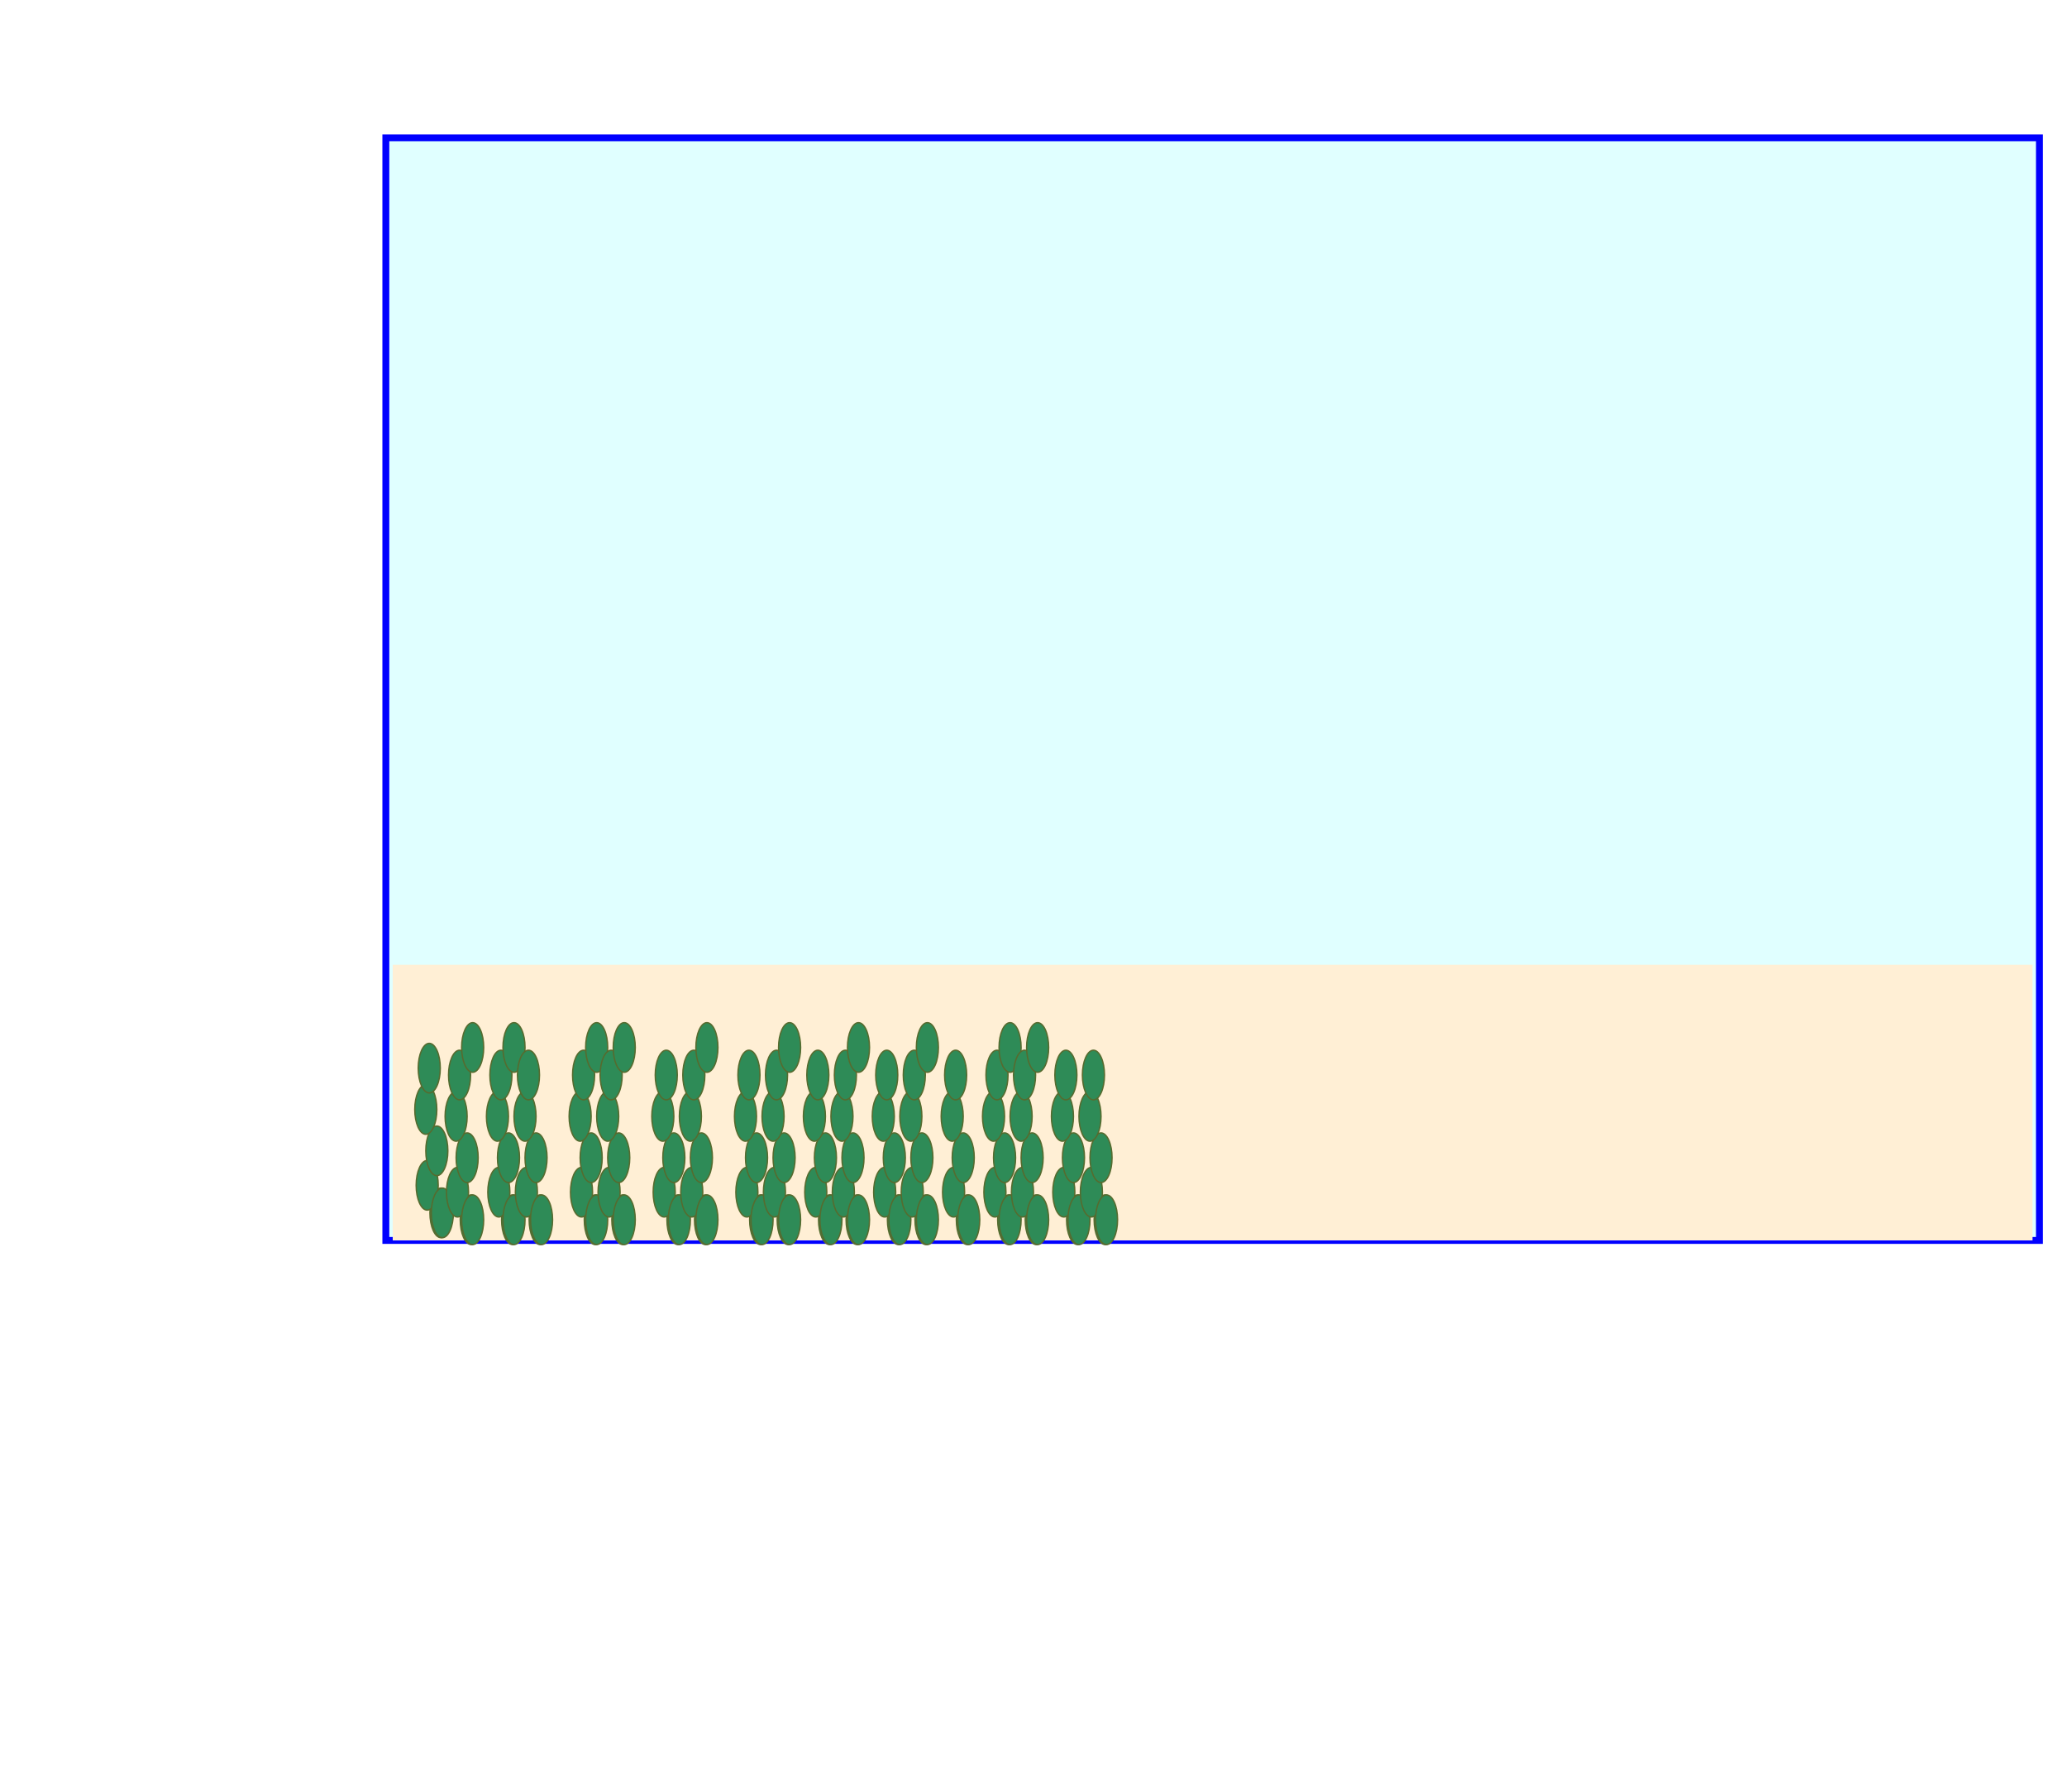
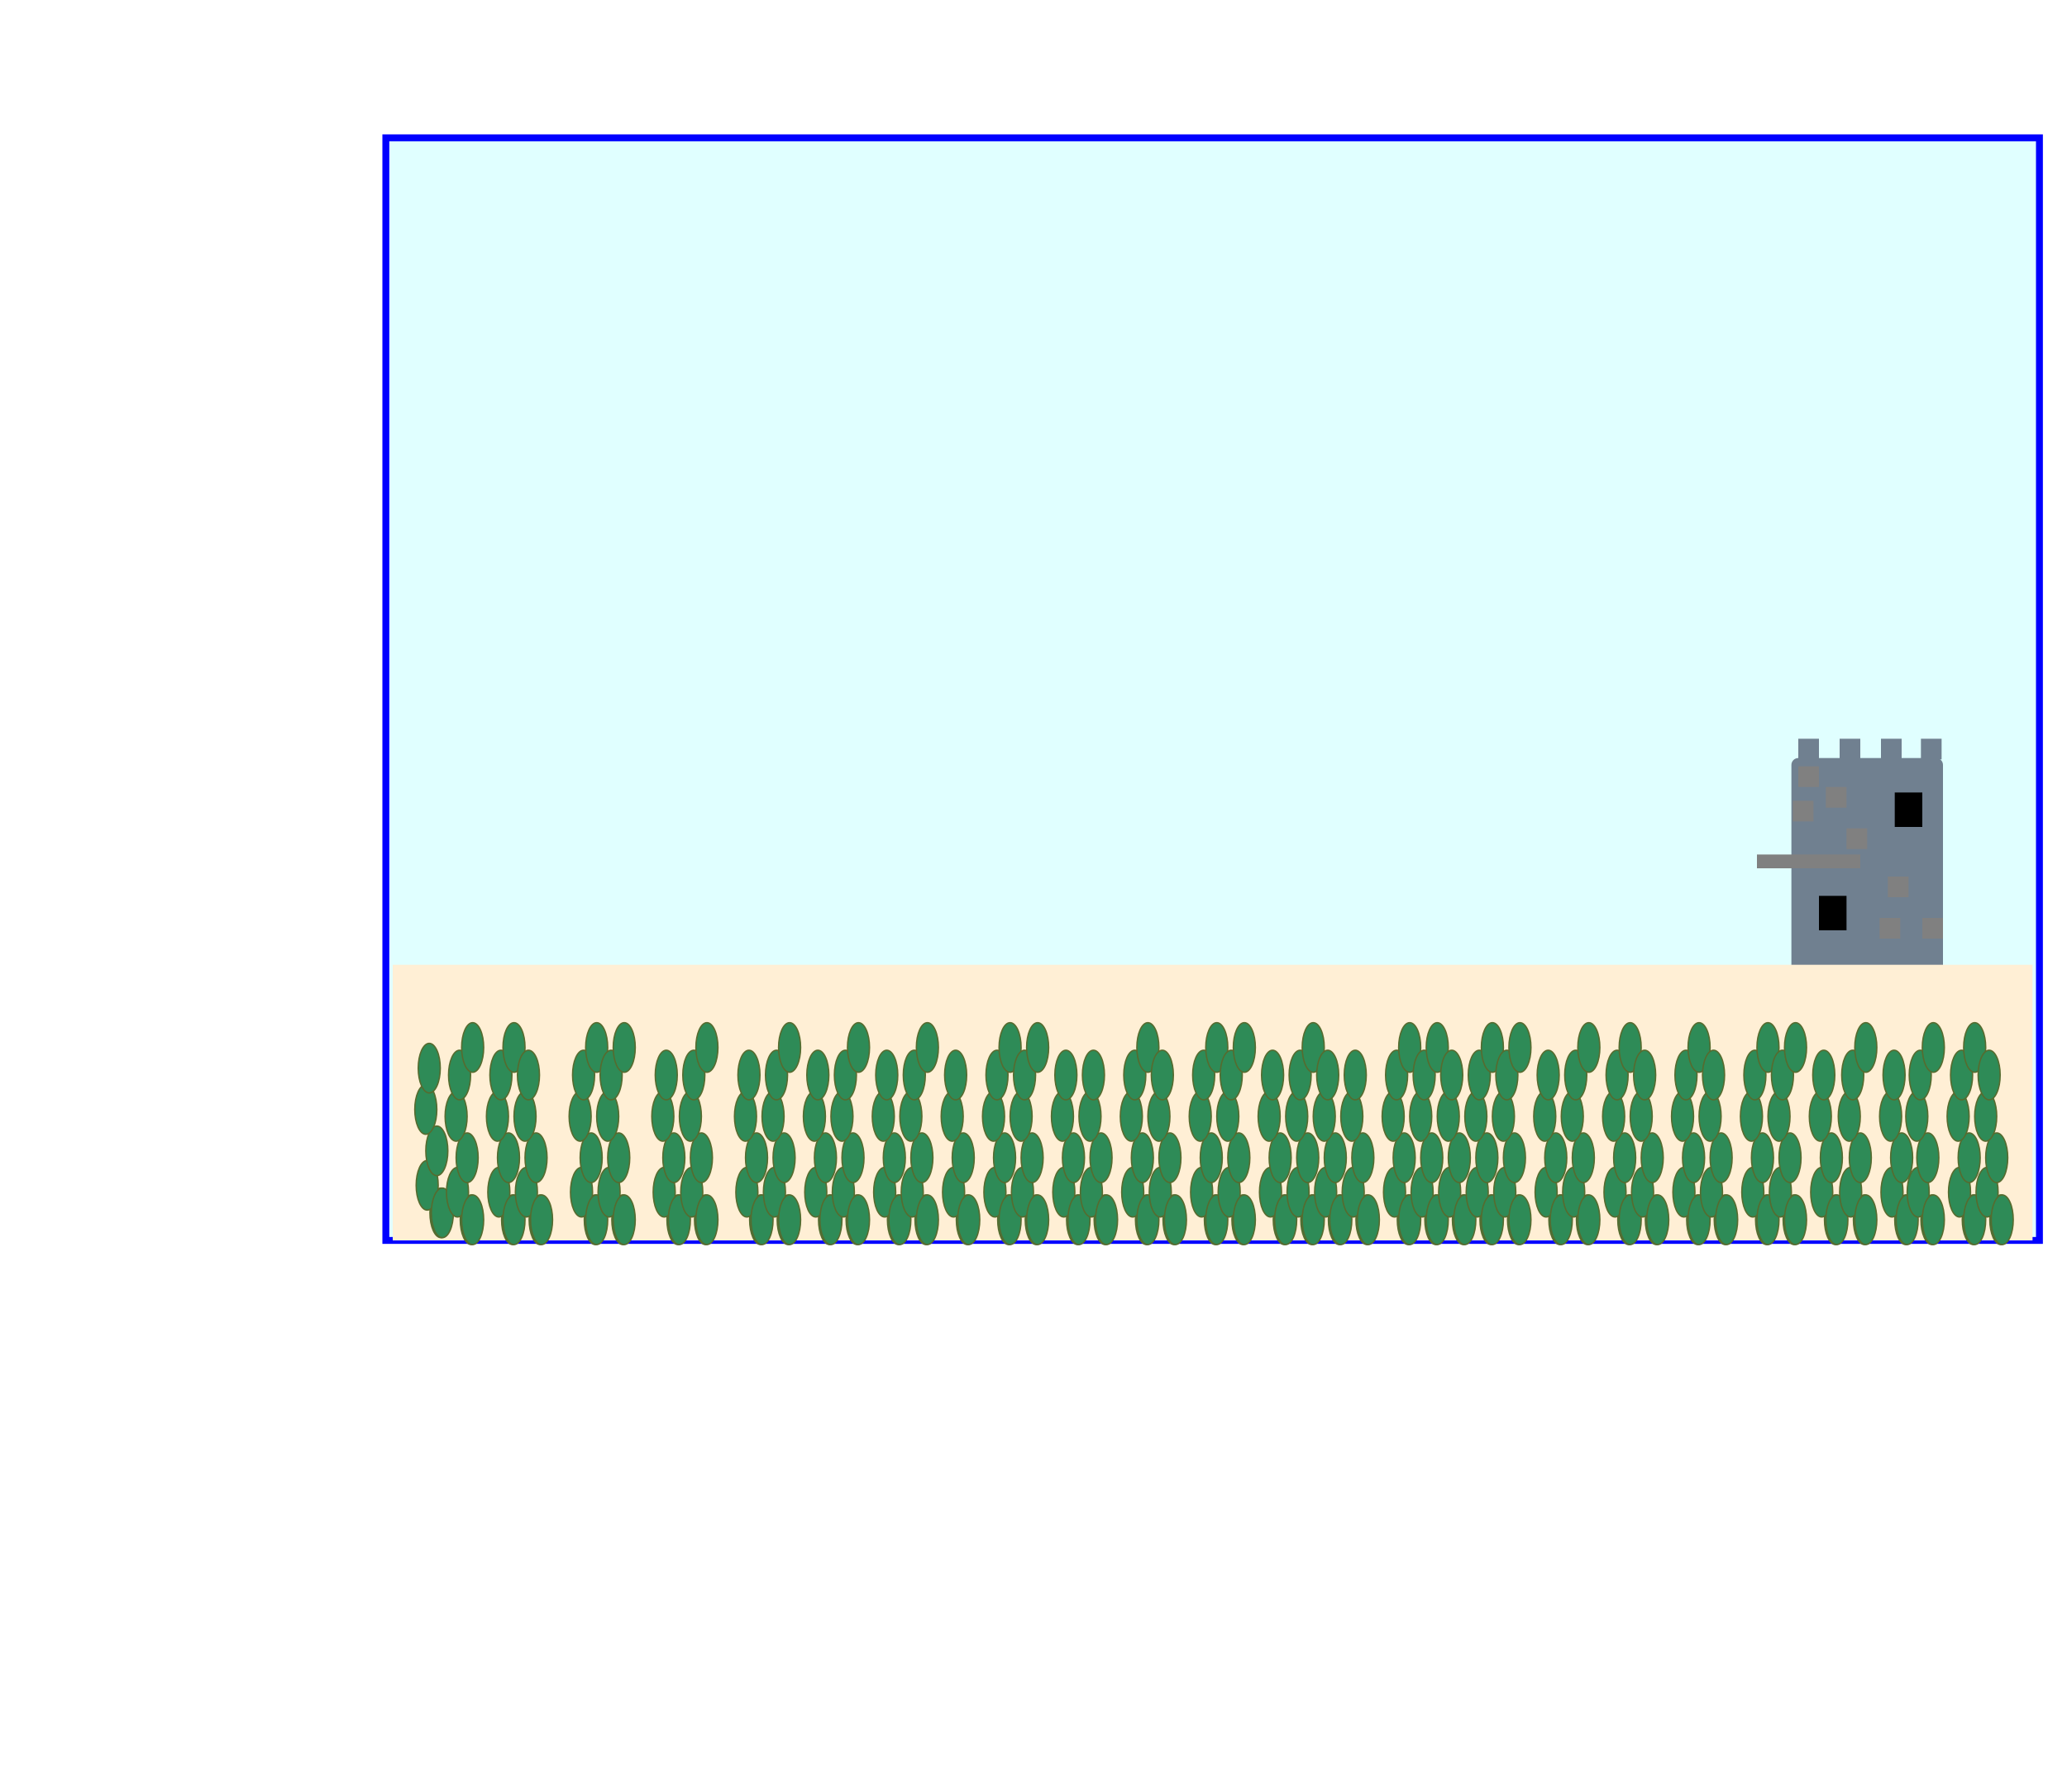
<svg xmlns="http://www.w3.org/2000/svg" xmlns:xlink="http://www.w3.org/1999/xlink" version="1.1" width="30cm" height="26cm" viewBox="0 0 15 13">
  <rect x="2.8" y="1" width="12" height="8" stroke="blue" fill="lightCyan" stroke-width="0.05" />
+   <rect x="13.0" y="5.5" width="1.1" height="2" rx=".05" ry=".05" fill="slategray" />
+   <rect x="12.75" y="6.2" width=".75" height=".1" fill="grey" />
  <rect x="2.85" y="7" width="11.9" height="2" fill="papayawhip" />
-   <def>
+   <defs>
+     <g id="stone">
+       <rect x="13.05" y="5.36" width=".15" height=".15" />
+     </g>
+   </defs>
+   <use xlink:href="#stone" fill="slategray" />
+   <use xlink:href="#stone" transform="translate(.3,0)" fill="slategray" />
+   <use xlink:href="#stone" transform="translate(.6,0)" fill="slategray" />
+   <use xlink:href="#stone" transform="translate(.89,0)" fill="slategray" />
+   <use xlink:href="#stone" transform="translate(.65,1)" fill="grey" />
+   <use xlink:href="#stone" transform="translate(.35,.65)" fill="grey" />
+   <use xlink:href="#stone" transform="translate(0,.2)" fill="grey" />
+   <use xlink:href="#stone" transform="translate(.2,.35)" fill="grey" />
+   <use xlink:href="#stone" transform="translate(.59,1.3)" fill="grey" />
+   <use xlink:href="#stone" transform="translate(.9,1.3)" fill="grey" />
+   <use xlink:href="#stone" transform="translate(-.04,.45)" fill="grey" />
+   <rect x="13.2" y="6.5" width=".2" height=".25" fill="black" />
+   <rect x="13.75" y="5.75" width=".2" height=".25" fill="black" />
+   <defs>
    <g id="leaf1">
      <ellipse cx="3.2" cy="8.8" rx=".08" ry=".18" stroke="darkolivegreen" fill="seagreen" stroke-width=".01">
        <animate attributeName="cx" keyTimes="0;.25;.5;1" values="3.2;3.18;3.2;3.23" dur="3s" begin="1s" repeatCount="indefinite" />
      </ellipse>
    </g>
-   </def>
-   <def>
+   </defs>
+   <defs>
    <g id="leaf2">
      <ellipse cx="3.1" cy="8.6" rx=".08" ry=".18" stroke="darkolivegreen" fill="seagreen" stroke-width=".01">
        <animate attributeName="cx" keyTimes="0;.25;.5;1" values="3.2;3.23;3.2;3.18" dur="3s" begin="1s" repeatCount="indefinite" />
      </ellipse>
    </g>
-   </def>
-   <def>
+   </defs>
+   <defs>
    <g id="seaweed">
      <use xlink:href="#leaf1" />
      <use xlink:href="#leaf2" />
      <use xlink:href="#leaf1" transform="translate(-.03,-.45)" />
      <use xlink:href="#leaf2" transform="translate(-.01,-.55)" />
      <use xlink:href="#leaf1" transform="translate(.01,0)" />
      <use xlink:href="#leaf2" transform="translate(.015,-.85)" />
    </g>
-   </def>
-   <def>
+   </defs>
+   <defs>
    <g id="seaweed2">
      <use xlink:href="#leaf1" />
      <use xlink:href="#leaf2" />
      <use xlink:href="#leaf1" transform="translate(-.03,-.45)" />
      <use xlink:href="#leaf2" transform="translate(-.01,-.55)" />
      <use xlink:href="#leaf1" transform="translate(.01,0)" />
      <use xlink:href="#leaf2" transform="translate(.015,-.85)" />
      <use xlink:href="#leaf1" transform="translate(.01,-1.25)" />
    </g>
-   </def>
+   </defs>
  <use xlink:href="#seaweed" />
  <use xlink:href="#seaweed2" transform="translate(.22,.05)" />
  <use xlink:href="#seaweed2" transform="translate(.52,.05)" />
  <use xlink:href="#seaweed" transform="translate(.72,.05)" />
  <use xlink:href="#seaweed2" transform="translate(1.12,.05)" />
  <use xlink:href="#seaweed2" transform="translate(1.32,.05)" />
  <use xlink:href="#seaweed" transform="translate(1.72,.05)" />
  <use xlink:href="#seaweed2" transform="translate(1.92,.05)" />
  <use xlink:href="#seaweed" transform="translate(2.32,.05)" />
  <use xlink:href="#seaweed2" transform="translate(2.52,.05)" />
  <use xlink:href="#seaweed" transform="translate(2.82,.05)" />
  <use xlink:href="#seaweed2" transform="translate(3.02,.05)" />
  <use xlink:href="#seaweed" transform="translate(3.32,.05)" />
  <use xlink:href="#seaweed2" transform="translate(3.52,.05)" />
  <use xlink:href="#seaweed" transform="translate(3.82,.05)" />
  <use xlink:href="#seaweed2" transform="translate(4.12,.05)" />
  <use xlink:href="#seaweed2" transform="translate(4.32,.05)" />
  <use xlink:href="#seaweed" transform="translate(4.62,.05)" />
  <use xlink:href="#seaweed" transform="translate(4.82,.05)" />
+   <use xlink:href="#seaweed2" transform="translate(5.12,.05)" />
+   <use xlink:href="#seaweed" transform="translate(5.32,.05)" />
+   <use xlink:href="#seaweed2" transform="translate(5.62,.05)" />
+   <use xlink:href="#seaweed2" transform="translate(5.82,.05)" />
+   <use xlink:href="#seaweed" transform="translate(6.12,.05)" />
+   <use xlink:href="#seaweed2" transform="translate(6.32,.05)" />
+   <use xlink:href="#seaweed" transform="translate(6.52,.05)" />
+   <use xlink:href="#seaweed" transform="translate(6.72,.05)" />
+   <use xlink:href="#seaweed2" transform="translate(7.02,.05)" />
+   <use xlink:href="#seaweed2" transform="translate(7.22,.05)" />
+   <use xlink:href="#seaweed" transform="translate(7.42,.05)" />
+   <use xlink:href="#seaweed2" transform="translate(7.62,.05)" />
+   <use xlink:href="#seaweed2" transform="translate(7.82,.05)" />
+   <use xlink:href="#seaweed" transform="translate(8.12,.05)" />
+   <use xlink:href="#seaweed2" transform="translate(8.32,.05)" />
+   <use xlink:href="#seaweed2" transform="translate(8.62,.05)" />
+   <use xlink:href="#seaweed" transform="translate(8.82,.05)" />
+   <use xlink:href="#seaweed2" transform="translate(9.12,.05)" />
+   <use xlink:href="#seaweed" transform="translate(9.32,.05)" />
+   <use xlink:href="#seaweed2" transform="translate(9.62,.05)" />
+   <use xlink:href="#seaweed2" transform="translate(9.82,.05)" />
+   <use xlink:href="#seaweed" transform="translate(10.12,.05)" />
+   <use xlink:href="#seaweed2" transform="translate(10.33,.05)" />
+   <use xlink:href="#seaweed" transform="translate(10.63,.05)" />
+   <use xlink:href="#seaweed2" transform="translate(10.82,.05)" />
+   <use xlink:href="#seaweed2" transform="translate(11.12,.05)" />
+   <use xlink:href="#seaweed" transform="translate(11.32,.05)" />
</svg>
